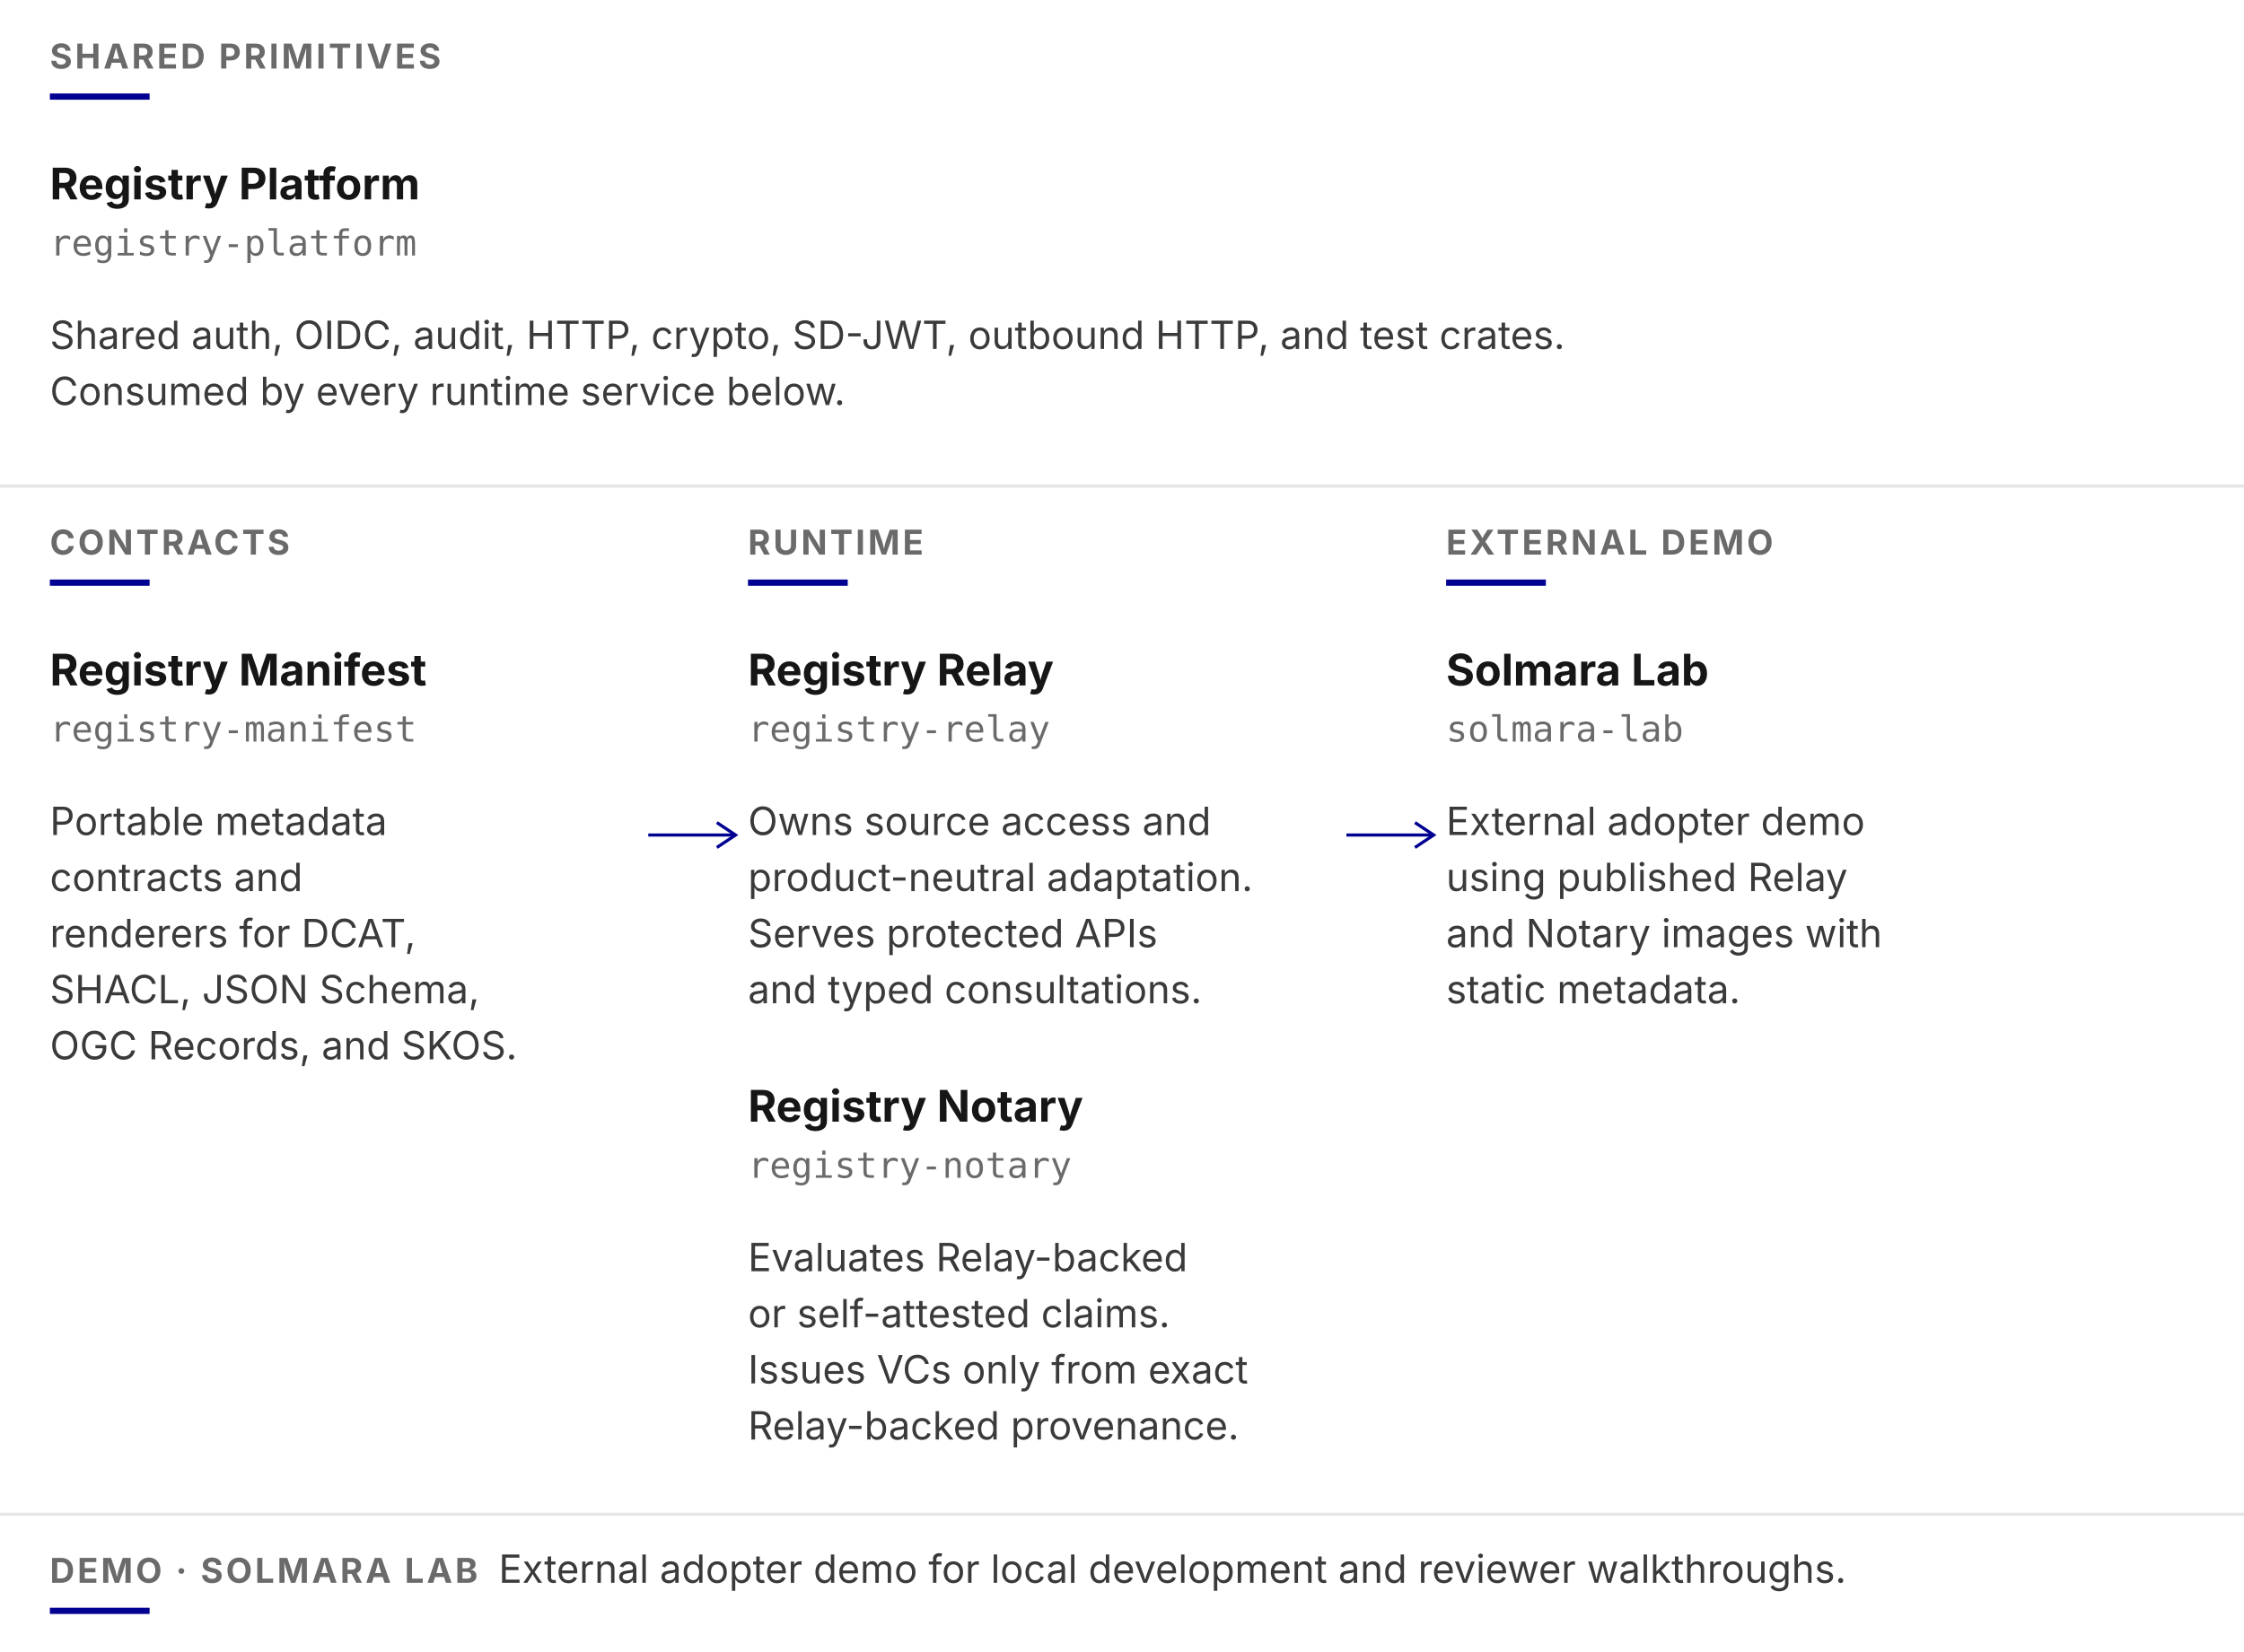
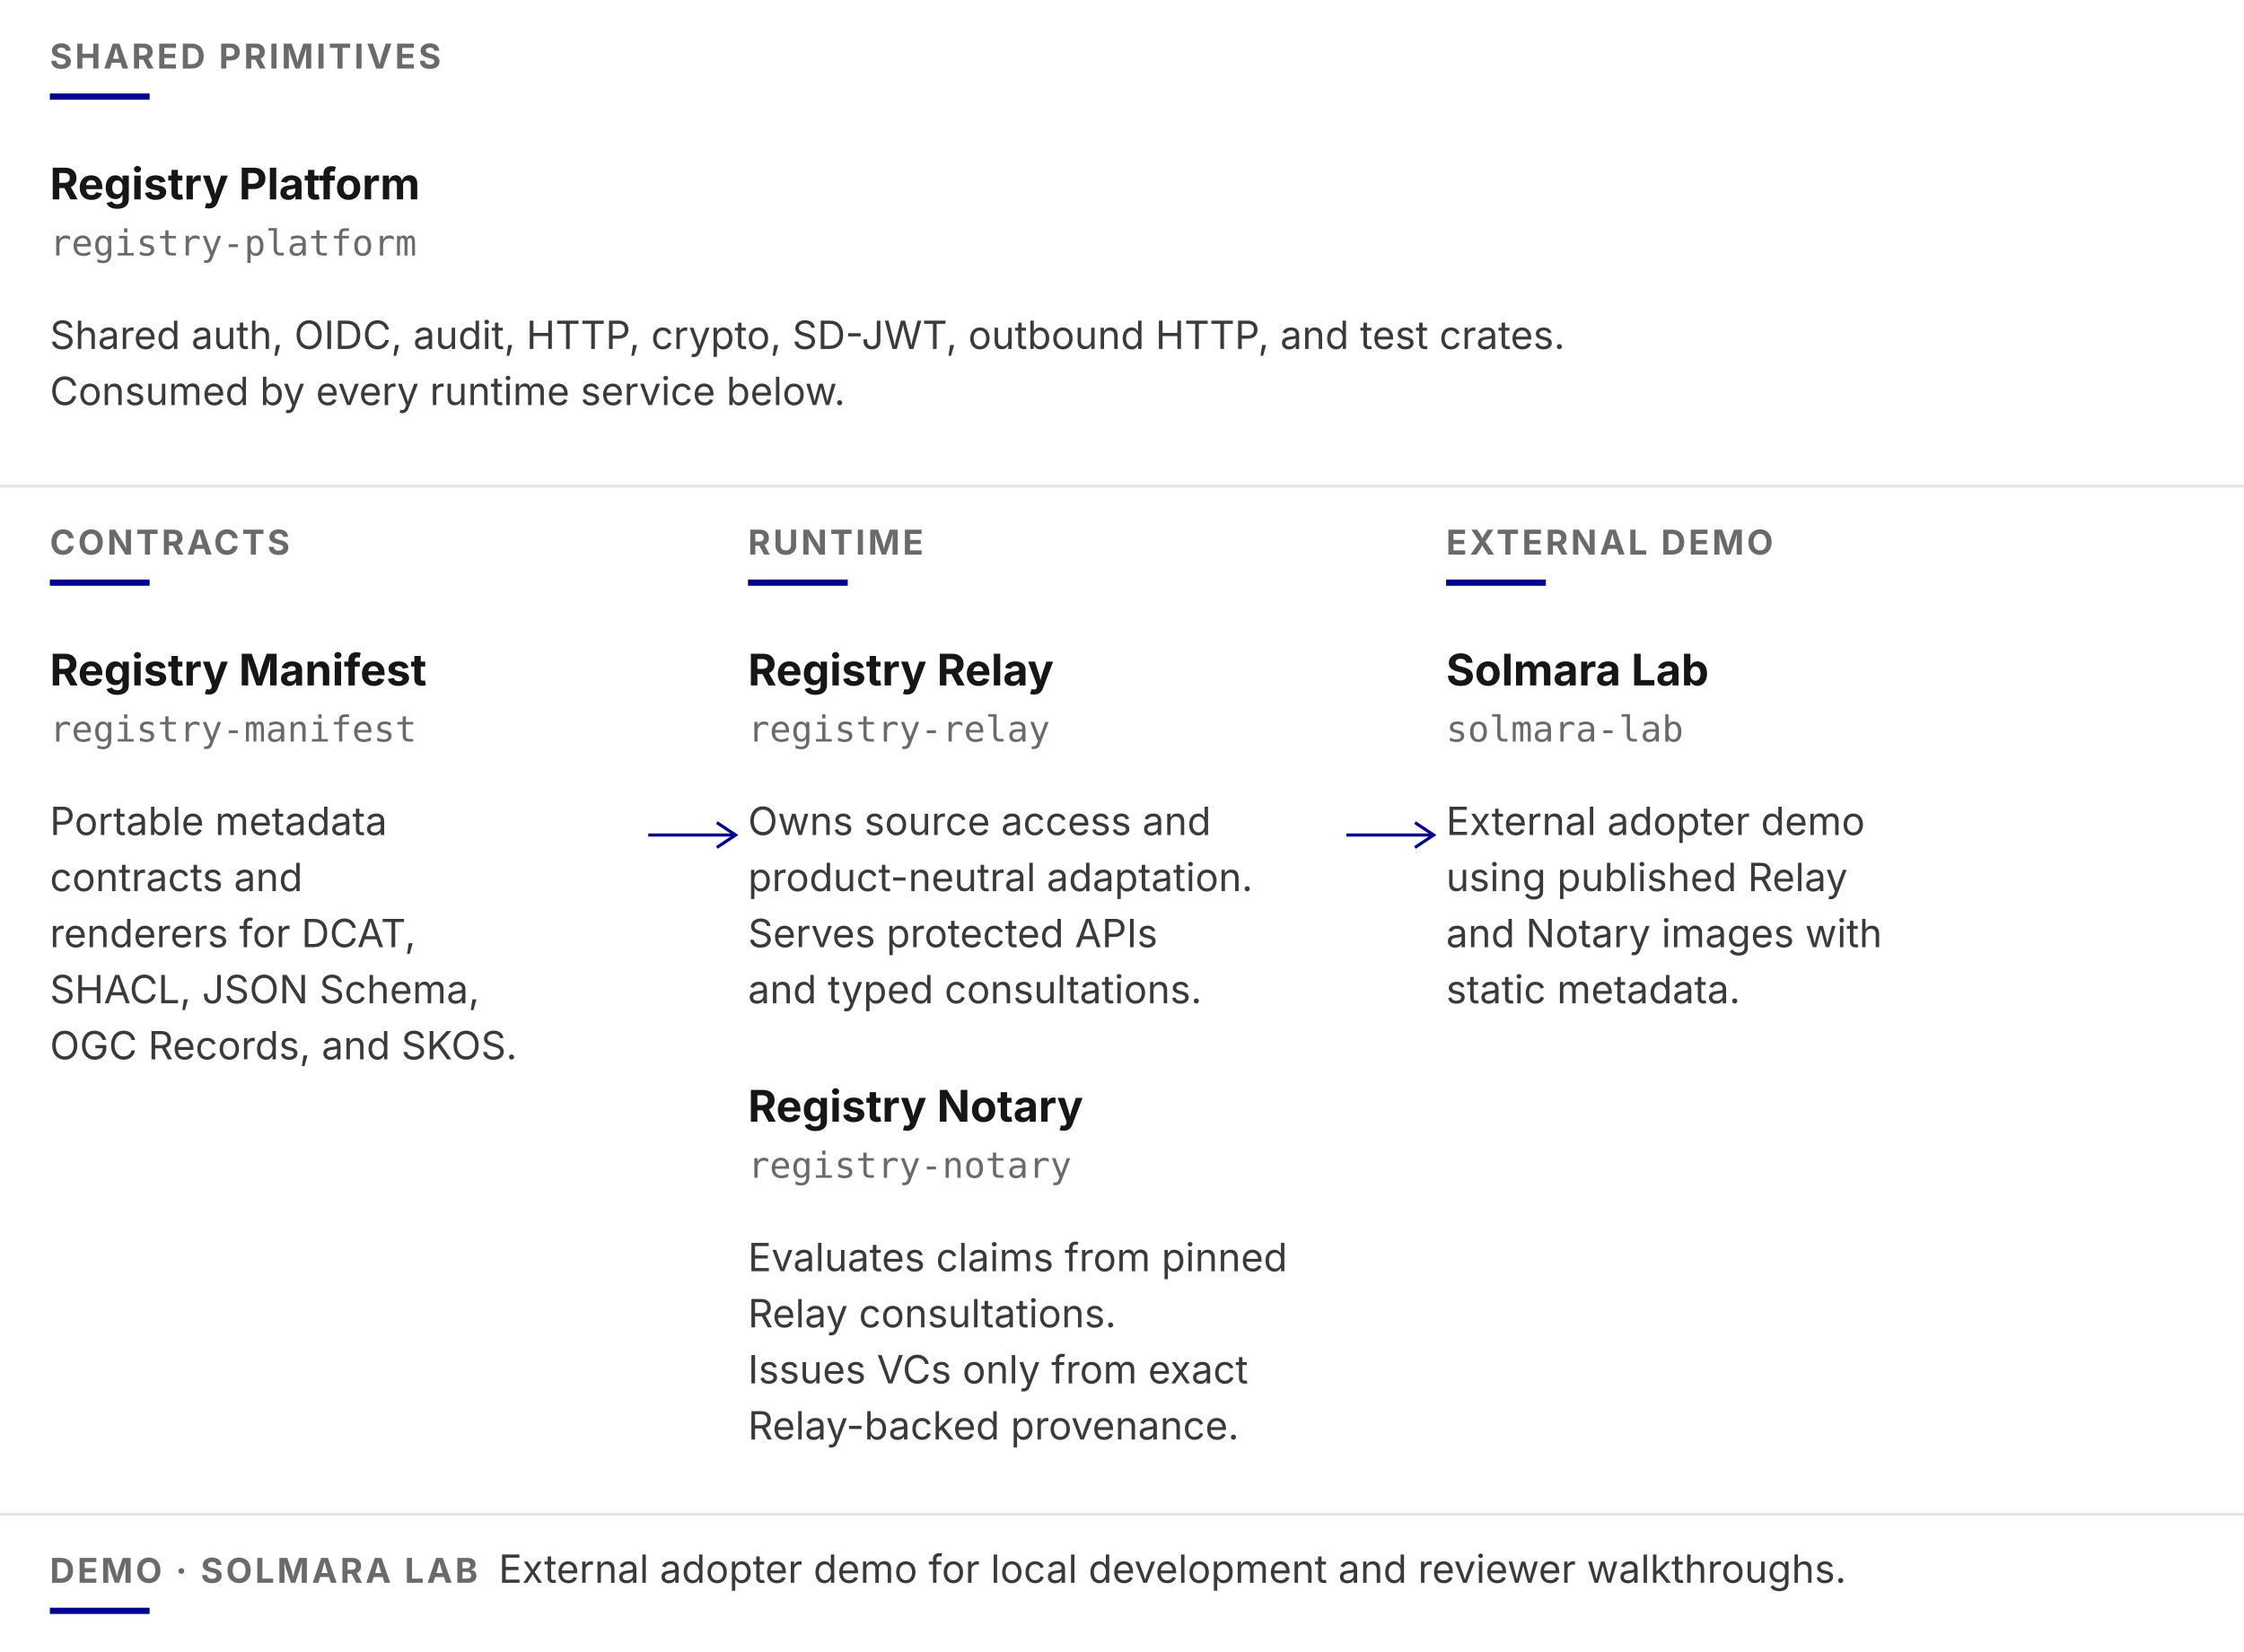
<svg xmlns="http://www.w3.org/2000/svg" viewBox="0 0 720 530" role="img" font-family="'Public Sans', system-ui, -apple-system, BlinkMacSystemFont, sans-serif" text-rendering="geometricPrecision">
  <text x="16" y="22" fill="#6a6a6a" font-size="11" font-weight="700" letter-spacing="0.08em">SHARED PRIMITIVES</text>
  <rect x="16" y="30" width="32" height="2" fill="#000091" />
  <text x="16" y="64" fill="#161616" font-size="14" font-weight="700">Registry Platform</text>
  <text x="16" y="82" fill="#6a6a6a" font-size="11.5" font-family="'IBM Plex Mono', ui-monospace, SFMono-Regular, monospace">registry-platform</text>
  <g fill="#3a3a3a" font-size="12.5">
    <text x="16" y="112">Shared auth, OIDC, audit, HTTP, crypto, SD-JWT, outbound HTTP, and test crates.</text>
    <text x="16" y="130">Consumed by every runtime service below.</text>
  </g>
  <line x1="0" y1="156" x2="720" y2="156" stroke="#e5e5e5" stroke-width="1" />
  <g fill="#6a6a6a" font-size="11" font-weight="700" letter-spacing="0.08em">
    <text x="16" y="178">CONTRACTS</text>
    <text x="240" y="178">RUNTIME</text>
    <text x="464" y="178">EXTERNAL DEMO</text>
  </g>
  <g fill="#000091">
    <rect x="16" y="186" width="32" height="2" />
    <rect x="240" y="186" width="32" height="2" />
    <rect x="464" y="186" width="32" height="2" />
  </g>
  <text x="16" y="220" fill="#161616" font-size="14" font-weight="700">Registry Manifest</text>
  <text x="16" y="238" fill="#6a6a6a" font-size="11.5" font-family="'IBM Plex Mono', ui-monospace, SFMono-Regular, monospace">registry-manifest</text>
  <g fill="#3a3a3a" font-size="12.5">
    <text x="16" y="268">Portable metadata</text>
    <text x="16" y="286">contracts and</text>
    <text x="16" y="304">renderers for DCAT,</text>
    <text x="16" y="322">SHACL, JSON Schema,</text>
    <text x="16" y="340">OGC Records, and SKOS.</text>
  </g>
  <g stroke="#000091" stroke-width="1" fill="none">
    <line x1="208" y1="268" x2="236" y2="268" />
    <polyline points="230,264 236,268 230,272" />
  </g>
  <text x="240" y="220" fill="#161616" font-size="14" font-weight="700">Registry Relay</text>
  <text x="240" y="238" fill="#6a6a6a" font-size="11.5" font-family="'IBM Plex Mono', ui-monospace, SFMono-Regular, monospace">registry-relay</text>
  <g fill="#3a3a3a" font-size="12.5">
    <text x="240" y="268">Owns source access and</text>
    <text x="240" y="286">product-neutral adaptation.</text>
    <text x="240" y="304">Serves protected APIs</text>
    <text x="240" y="322">and typed consultations.</text>
  </g>
  <text x="240" y="360" fill="#161616" font-size="14" font-weight="700">Registry Notary</text>
  <text x="240" y="378" fill="#6a6a6a" font-size="11.5" font-family="'IBM Plex Mono', ui-monospace, SFMono-Regular, monospace">registry-notary</text>
  <g fill="#3a3a3a" font-size="12.5">
-     <text x="240" y="408">Evaluates Relay-backed</text>
-     <text x="240" y="426">or self-attested claims.</text>
+     <text x="240" y="408">Evaluates claims from pinned</text>
+     <text x="240" y="426">Relay consultations.</text>
    <text x="240" y="444">Issues VCs only from exact</text>
    <text x="240" y="462">Relay-backed provenance.</text>
  </g>
  <g stroke="#000091" stroke-width="1" fill="none">
    <line x1="432" y1="268" x2="460" y2="268" />
    <polyline points="454,264 460,268 454,272" />
  </g>
  <text x="464" y="220" fill="#161616" font-size="14" font-weight="700">Solmara Lab</text>
  <text x="464" y="238" fill="#6a6a6a" font-size="11.5" font-family="'IBM Plex Mono', ui-monospace, SFMono-Regular, monospace">solmara-lab</text>
  <g fill="#3a3a3a" font-size="12.5">
    <text x="464" y="268">External adopter demo</text>
    <text x="464" y="286">using published Relay</text>
    <text x="464" y="304">and Notary images with</text>
    <text x="464" y="322">static metadata.</text>
  </g>
  <line x1="0" y1="486" x2="720" y2="486" stroke="#e5e5e5" stroke-width="1" />
  <text x="16" y="508" fill="#6a6a6a" font-size="11" font-weight="700" letter-spacing="0.08em">DEMO · SOLMARA LAB</text>
  <rect x="16" y="516" width="32" height="2" fill="#000091" />
  <g fill="#3a3a3a" font-size="12.5">
    <text x="160" y="508">External adopter demo for local development and reviewer walkthroughs.</text>
  </g>
</svg>
